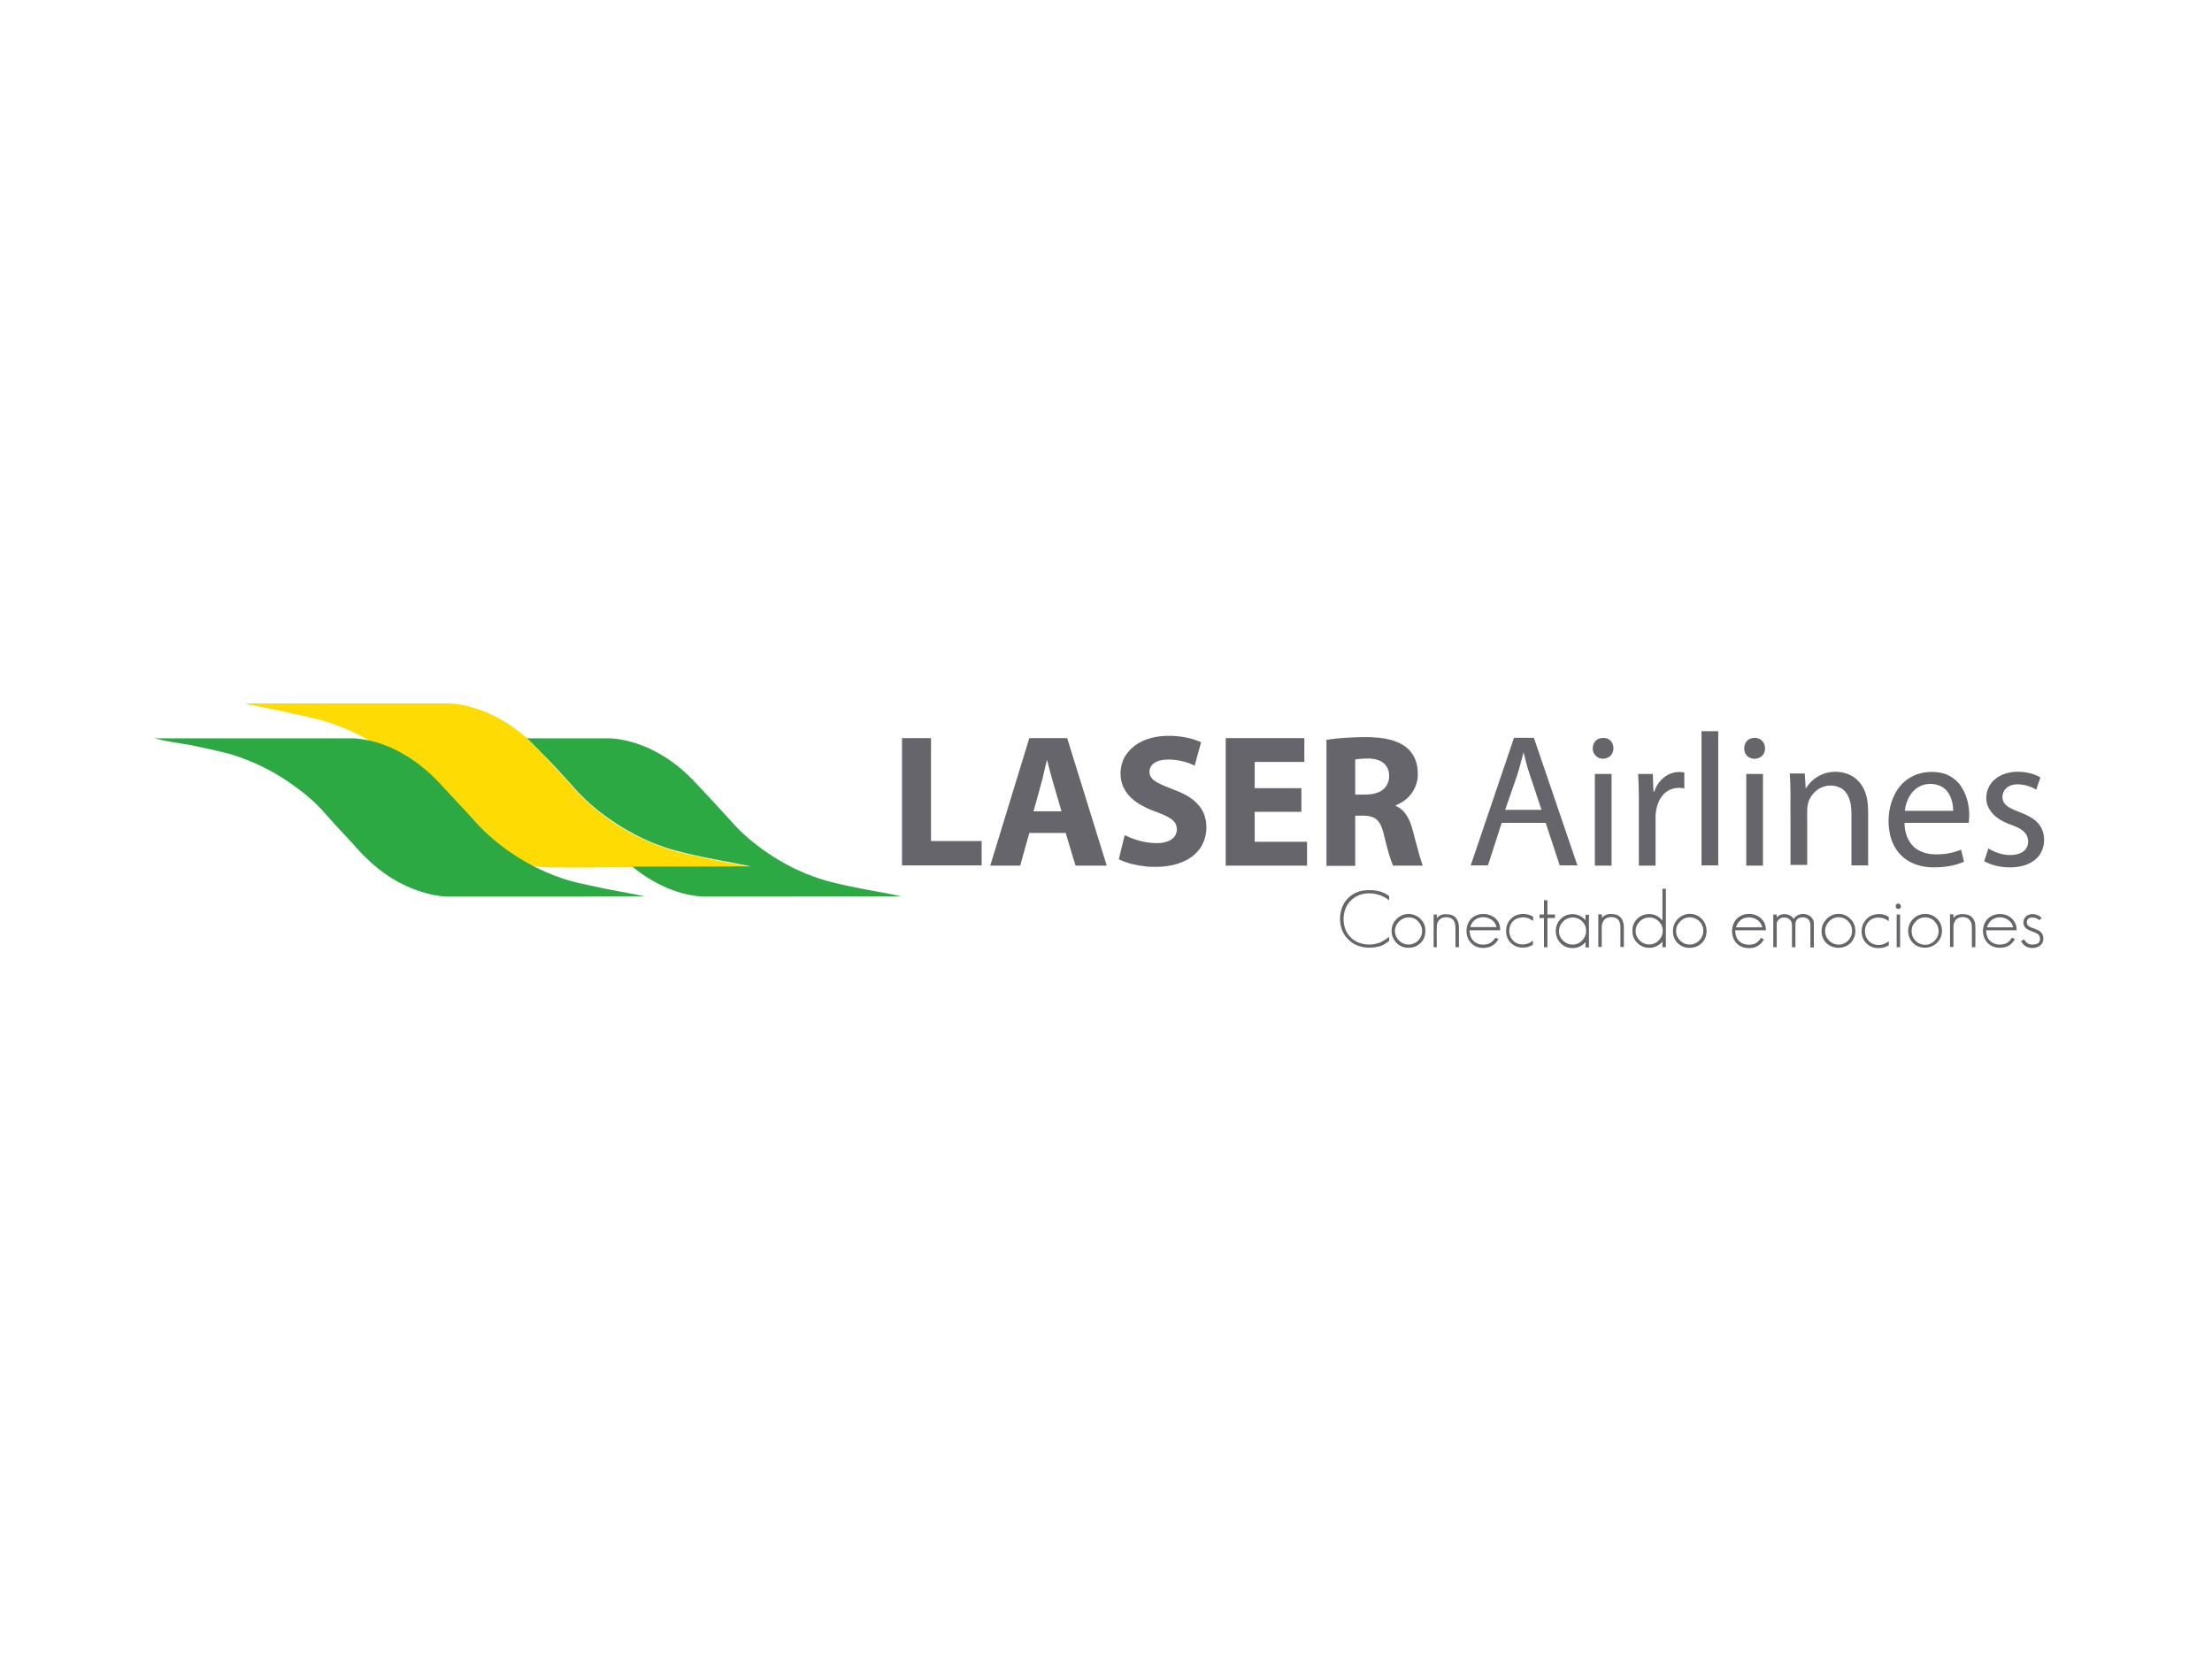
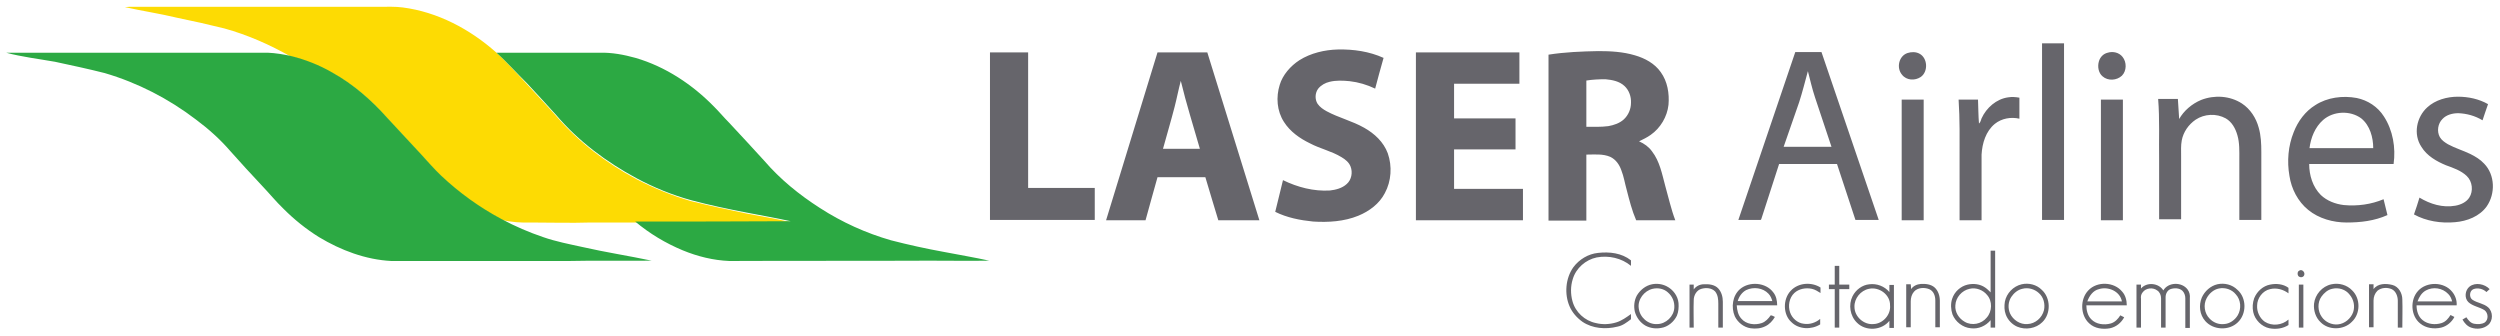
- <svg xmlns="http://www.w3.org/2000/svg" version="1.0" id="katman_1" x="0px" y="0px" viewBox="0 0 900 675" style="enable-background:new 0 0 900 675;" xml:space="preserve">
+ <svg xmlns="http://www.w3.org/2000/svg" version="1.0" id="katman_1" x="0px" y="0px" viewBox="60.9 284.1 773 103.8" style="enable-background:new 0 0 773 103.8;" xml:space="preserve">
  <style type="text/css">
	.st0{fill:#FDDB03;}
	.st1{fill:#66656B;}
	.st2{fill:#2CA943;}
</style>
  <g>
    <path class="st0" d="M99.5,286.3c0.9-0.1,1.8-0.1,2.7-0.1c25.4,0,50.8,0,76.2,0c2.3,0,4.7-0.1,7,0.2c10.8,1.4,20.8,6.7,28.9,13.9   c3.4,3,6.4,6.5,9.5,9.8c3,3.3,6.1,6.5,9.1,9.9c6.9,8,15.4,14.5,24.8,19.5c5.4,2.8,11,5.1,16.9,6.8c5.6,1.4,11.3,2.6,17,3.8   c4.6,0.9,9.2,1.6,13.8,2.7c-16,0.1-32.1,0.1-48.1,0.1c-4.6,0-9.2,0-13.8,0c-6.2,0.2-12.3,0-18.5,0c-3,0.1-6-0.1-8.9-0.8   c-6.8-3.6-13.2-8.1-18.8-13.5c-2.2-2-4.1-4.4-6.2-6.6c-3.5-3.8-7-7.6-10.5-11.3c-4.9-5.6-10.5-10.5-17-14c-4-2.2-8.3-4-12.8-5.1   c-6.5-3.7-13.3-6.7-20.5-8.7c-4.8-1.2-9.7-2.3-14.6-3.3C110.3,288.3,104.9,287.5,99.5,286.3L99.5,286.3z" />
    <path class="st1" d="M692.3,297.5c2.3,0,4.5,0,6.8,0c0,18.2,0,36.4,0,54.6c-2.3,0-4.6,0-6.8,0C692.3,333.9,692.3,315.7,692.3,297.5    M462.7,302.7c3.5-2.2,7.8-3.2,11.9-3.3c4.8-0.1,9.7,0.6,14.1,2.6c-0.9,3.2-1.8,6.4-2.6,9.5c-2.5-1.2-5.2-2-7.9-2.3   c-2.1-0.2-4.2-0.3-6.2,0.2c-1.3,0.3-2.6,1-3.5,2.1c-1,1.3-1.1,3.3-0.2,4.7c0.7,1,1.7,1.7,2.8,2.3c3.7,2,7.9,3,11.6,5.1   c3.2,1.8,6,4.4,7.3,7.9c1.4,4,1.1,8.6-0.9,12.3c-1.7,3.3-4.8,5.6-8.2,7c-4.4,1.8-9.3,2.1-14,1.8c-4-0.4-8.1-1.2-11.7-3   c0.8-3.2,1.6-6.5,2.4-9.8c4.5,2.2,9.5,3.5,14.5,3.2c1.8-0.2,3.8-0.7,5.2-2c1.5-1.3,1.9-3.6,1.2-5.4c-0.5-1.3-1.6-2.2-2.8-2.9   c-3.1-1.9-6.6-2.6-9.8-4.3c-3.1-1.5-6.1-3.6-8-6.6c-2.2-3.4-2.5-7.7-1.3-11.5C457.5,307.3,459.9,304.5,462.7,302.7 M539.7,301   c5.1-0.8,10.2-1,15.4-1.1c3.8,0,7.6,0.2,11.3,1.3c3.1,0.9,6.1,2.5,8,5.2c2.1,2.9,2.7,6.6,2.4,10.1c-0.4,3.7-2.5,7.2-5.5,9.3   c-1.1,0.8-2.4,1.4-3.6,2c1.6,0.7,3,1.7,4,3.1c2.4,3.1,3.1,7,4.1,10.7c1,3.5,1.8,7.2,3.1,10.6c-4,0-8,0-12.1,0   c-1.3-3-2.1-6.2-2.9-9.3c-0.6-2.1-0.9-4.2-1.7-6.2c-0.6-1.7-1.7-3.3-3.4-4.1c-2.3-1-4.9-0.7-7.4-0.7c0,6.8,0,13.6,0,20.4   c-3.9,0-7.8,0-11.7,0C539.7,335.1,539.7,318,539.7,301 M551.4,309c0,4.8,0,9.5,0,14.3c2.3,0,4.5,0.1,6.8-0.2   c1.7-0.3,3.5-0.9,4.8-2.1c1.4-1.3,2.2-3.2,2.2-5.1c0.1-1.9-0.6-3.9-2-5.2c-1.6-1.5-3.8-1.9-5.9-2.1   C555.3,308.6,553.3,308.7,551.4,309 M367,300.3c3.9,0,7.9,0,11.8,0c0,14,0,28,0,41.9c6.9,0,13.7,0,20.6,0c0,3.3,0,6.6,0,9.9   c-10.8,0-21.6,0-32.4,0C367,334.9,367,317.6,367,300.3 M418.8,300.3c5.1,0,10.3,0,15.4,0c5.4,17.3,10.7,34.6,16.1,51.9   c-4.2,0-8.5,0-12.7,0c-1.3-4.4-2.7-8.8-4-13.3c-4.9,0-9.9,0-14.8,0c-1.2,4.4-2.5,8.8-3.7,13.3c-4.1,0-8.1,0-12.2,0   C408.2,334.8,413.5,317.6,418.8,300.3 M424.1,317.1c-1.1,4.3-2.4,8.6-3.6,13c3.8,0,7.6,0,11.4,0c-2-7-4.2-13.9-5.9-21   C425.3,311.7,424.8,314.4,424.1,317.1 M498.7,300.3c10.7,0,21.3,0,32,0c0,3.2,0,6.5,0,9.7c-6.7,0-13.5,0-20.2,0c0,3.6,0,7.1,0,10.7   c6.3,0,12.7,0,19,0c0,3.2,0,6.4,0,9.6c-6.3,0-12.7,0-19,0c0,4.1,0,8.1,0,12.2c7.1,0,14.2,0,21.3,0c0,3.2,0,6.5,0,9.7   c-11,0-22.1,0-33.1,0C498.7,334.9,498.7,317.6,498.7,300.3 M598.4,352.1c5.9-17.3,11.7-34.6,17.6-51.9c2.7,0,5.4,0,8.1,0   c5.9,17.3,11.8,34.6,17.7,51.9c-2.4,0-4.8,0-7.2,0c-1.9-5.8-3.8-11.6-5.7-17.3c-6,0-11.9,0-17.9,0c-1.8,5.6-3.6,11.1-5.4,16.7   c-0.1,0.2-0.1,0.7-0.5,0.6C602.8,352.1,600.6,352.1,598.4,352.1 M617.2,315.7c-1.6,4.6-3.2,9.2-4.8,13.8c4.9,0,9.9,0,14.8,0   c-1.7-5.1-3.4-10.2-5.1-15.3c-0.9-2.7-1.5-5.4-2.2-8.1C619,309.4,618.2,312.6,617.2,315.7 M650.7,300.5c1.2-0.4,2.6-0.4,3.7,0.2   c2.5,1.3,2.8,5.5,0.4,7.2c-1.8,1.2-4.4,1.1-5.8-0.7C647.2,305.1,648,301.4,650.7,300.5 M712.6,300.4c1.6-0.5,3.5-0.1,4.6,1.3   c1.3,1.6,1.3,4.3-0.2,5.8c-1.6,1.5-4.3,1.7-6,0.2c-1.3-1.1-1.6-3.1-1.1-4.7C710.3,301.7,711.3,300.7,712.6,300.4 M681.8,314.2   c1.2-0.2,2.3-0.1,3.5,0.1c0,2.2,0,4.3,0,6.5c-2.6-0.6-5.5-0.1-7.6,1.6c-2.8,2.3-3.9,6-4.1,9.5c0,6.8,0,13.5,0,20.3   c-2.3,0-4.5,0-6.8,0c0-6.4,0-12.8,0-19.2c0-6,0.1-12-0.3-18.1c2,0,4,0,6,0c0.1,2.5,0.1,5,0.3,7.4c0.5-0.4,0.6-1.1,0.8-1.6   C675.1,317.4,678.2,314.7,681.8,314.2 M741.5,315c4.1-1.6,8.9-1.3,12.6,1.1c2.6,1.7,4.4,4.5,5.2,7.5c0.7,2.4,0.8,5,0.8,7.5   c0,7,0,14,0,21c-2.3,0-4.6,0-6.8,0c0-6.3,0-12.5,0-18.8c0-2.5,0.1-5-0.6-7.4c-0.6-2.1-1.7-4.1-3.6-5.2c-2.9-1.6-6.6-1.4-9.3,0.4   c-2.2,1.5-3.8,3.8-4.3,6.4c-0.3,1.6-0.2,3.2-0.2,4.8c0,6.5,0,13.1,0,19.6c-2.3,0-4.6,0-6.8,0c0-6.1,0-12.2,0-18.3   c-0.1-6.3,0.2-12.6-0.3-18.9c2,0,4,0,6.1,0c0.1,2.1,0.3,4.1,0.4,6.2C736.1,318.4,738.6,316.2,741.5,315 M776.8,316.6   c3.7-2.4,8.5-3,12.8-2.2c3.4,0.7,6.5,2.7,8.4,5.7c2.8,4.3,3.7,9.7,3,14.7c-8.7,0-17.4,0-26.1,0c0,3.5,1.1,7.1,3.6,9.6   c1.9,1.8,4.5,2.8,7.1,3.1c4.2,0.4,8.5-0.2,12.3-1.8c0.4,1.6,0.8,3.3,1.2,4.9c-4,1.8-8.3,2.3-12.6,2.3c-4.2,0-8.6-1.2-11.9-3.9   c-3.2-2.6-5.2-6.5-5.8-10.5c-0.8-4.5-0.4-9.3,1.3-13.5C771.4,321.6,773.7,318.5,776.8,316.6 M779.2,321.2c-2.5,2.2-3.8,5.5-4.2,8.7   c6.6,0,13.2,0,19.7,0c0-3.3-1-7-3.7-9.2C787.6,318.2,782.4,318.4,779.2,321.2 M811.4,317.3c2.5-2.3,6.1-3.3,9.5-3.3   c3.2,0,6.5,0.7,9.3,2.3c-0.6,1.6-1.1,3.3-1.7,5c-2.3-1.4-4.9-2.1-7.5-2.2c-1.8,0-3.7,0.5-4.9,1.8c-1.4,1.4-1.8,3.8-0.8,5.6   c0.6,1,1.5,1.6,2.5,2.2c2.2,1.2,4.6,1.9,6.9,3c1.6,0.8,3.1,1.7,4.3,3c3.4,3.5,3.5,9.3,0.8,13.2c-2.2,3.1-6.1,4.6-9.8,4.9   c-4.3,0.4-8.9-0.3-12.7-2.4c0.6-1.7,1.2-3.5,1.7-5.2c3.3,2,7.2,3.2,11.1,2.5c1.7-0.3,3.4-1.1,4.3-2.5c1.3-2,1-5-0.8-6.7   c-1.8-1.7-4.2-2.5-6.4-3.3c-2.9-1.2-5.9-2.9-7.6-5.7C807,325.6,808.1,320.3,811.4,317.3 M648.9,314.9c2.3,0,4.6,0,6.8,0   c0,12.4,0,24.8,0,37.3c-2.3,0-4.6,0-6.8,0C648.9,339.7,648.9,327.3,648.9,314.9 M710.5,314.9c2.3,0,4.5,0,6.8,0   c0,12.4,0,24.9,0,37.3c-2.3,0-4.5,0-6.8,0C710.5,339.7,710.5,327.3,710.5,314.9 M676.4,361.6c0.5,0,0.9,0,1.4,0   c0,7.9,0,15.9,0,23.8c-0.5,0-0.9,0-1.4,0c0-0.8,0-1.5,0-2.3c-1.5,1.8-3.8,2.8-6.1,2.5c-2.5-0.2-4.8-2-5.7-4.3   c-0.5-1.5-0.6-3.3-0.1-4.8c0.7-2.2,2.6-3.9,4.8-4.4c1.8-0.4,3.8-0.2,5.4,0.9c0.6,0.4,1.2,1,1.7,1.5   C676.4,370.2,676.4,365.9,676.4,361.6 M669.9,373.4c-2.4,0.5-4.3,2.7-4.4,5.1c-0.2,2.1,1.1,4.1,2.9,5.1c2.2,1.3,5.2,0.7,6.8-1.3   c1.7-1.9,1.8-5.1,0.1-7C674.1,373.8,671.9,372.9,669.9,373.4 M547.4,366.7c1.8-2.4,4.6-4.1,7.6-4.4c3.5-0.4,7.3,0,10.2,2.3   c0,0.6,0,1.2,0,1.7c-2.9-2.4-6.9-3.3-10.6-2.6c-3.4,0.7-6.4,3.3-7.4,6.7c-0.7,2.2-0.7,4.6-0.1,6.8c0.9,3.4,3.8,6.1,7.3,6.8   c2,0.5,4.2,0.4,6.2-0.2c1.7-0.5,3.2-1.6,4.6-2.6c0,0.5,0,1.1,0,1.6c-1.3,1-2.6,2-4.2,2.3c-3.6,0.9-7.7,0.6-10.8-1.5   c-1.7-1.2-3.2-2.9-4-4.8C544.6,375.1,544.9,370.2,547.4,366.7 M628.2,366.3c0.4,0,0.9,0,1.4,0c0,1.9,0,3.9,0,5.8c1,0,2.1,0,3.1,0   c0,0.5,0,0.9,0,1.4c-1,0-2.1,0-3.1,0c0,4,0,8,0,11.9c-0.5,0-0.9,0-1.4,0c0-4,0-8,0-11.9c-0.6,0-1.2,0-1.8,0c0-0.5,0-0.9,0-1.4   c0.6,0,1.2,0,1.8,0C628.2,370.2,628.2,368.2,628.2,366.3 M771.8,367.8c0.8-0.6,1.8,0.4,1.6,1.2c-0.1,0.7-0.9,1-1.5,0.7   C771.2,369.5,771.1,368.1,771.8,367.8 M571.7,372c1.5-0.3,3.1-0.1,4.5,0.6c2,1,3.5,3,3.7,5.2c0.1,1.3,0,2.7-0.5,3.9   c-0.9,1.9-2.8,3.5-4.9,3.8c-1.6,0.3-3.3,0.1-4.8-0.7c-1.6-0.9-2.8-2.5-3.3-4.3c-0.4-1.7-0.2-3.5,0.6-5   C568,373.8,569.7,372.4,571.7,372 M571.9,373.4c-2.6,0.6-4.7,3.3-4.3,6c0.3,2.8,2.9,5.1,5.7,4.9c2.7,0,5.2-2.4,5.3-5.1   c0.1-1.8-0.6-3.5-2-4.7C575.4,373.4,573.6,373,571.9,373.4 M584.6,373.6c0.7-1,1.9-1.6,3.1-1.6c1.6-0.1,3.4,0.1,4.5,1.3   c1,1.1,1.4,2.6,1.4,4.1c0,2.7,0,5.4,0,8c-0.5,0-0.9,0-1.4,0c0-2.5,0-4.9,0-7.4c0-1.3-0.1-2.7-1-3.8c-1.1-1.1-2.8-1.2-4.2-0.8   c-1.5,0.4-2.4,2-2.4,3.5c-0.1,2.8,0,5.7,0,8.5c-0.4,0-0.9,0-1.3,0c0-4.4,0-8.9,0-13.3c0.4,0,0.9,0,1.3,0   C584.6,372.6,584.6,373.1,584.6,373.6 M598.9,373.5c2.9-2.5,8-2.1,10.3,1c0.9,1.1,1.2,2.6,1.2,4c-4.2,0-8.3,0-12.5,0   c0.1,1.5,0.4,3,1.4,4.1c1.5,1.8,4.2,2.1,6.3,1.4c1.2-0.4,2.1-1.4,2.8-2.4c0.4,0,0.9,0.3,1.3,0.5c-0.7,1.2-1.7,2.3-3,2.9   c-1.4,0.7-3,0.8-4.5,0.6c-2.1-0.3-4-1.8-4.9-3.7C596.1,379.1,596.6,375.5,598.9,373.5 M600.8,373.8c-1.3,0.7-2.2,2-2.6,3.4   c3.6,0,7.1,0,10.7,0c-0.2-0.8-0.6-1.7-1.2-2.3C606,373.1,603.1,372.7,600.8,373.8 M614.6,374c2.3-2.5,6.4-2.8,9.2-1   c0,0.6,0,1.1,0,1.7c-0.8-0.5-1.7-1.1-2.7-1.3c-1.9-0.4-4,0-5.4,1.3c-1.6,1.5-2,4-1.3,6c0.6,1.8,2.3,3.3,4.2,3.5   c1.8,0.3,3.7-0.3,5.1-1.5c0,0.6,0,1.2,0,1.7c-2.7,1.7-6.6,1.6-8.9-0.7C612.2,381.4,612.1,376.6,614.6,374 M633.7,375.7   c1-2,3-3.5,5.2-3.7c2.3-0.3,4.7,0.6,6.2,2.4c0-0.7,0-1.5,0-2.2c0.5,0,0.9,0,1.4,0c0,4.4,0,8.9,0,13.3c-0.5,0-0.9,0-1.4,0   c0-0.7,0-1.5,0-2.2c-2.4,3-7.3,3.3-10,0.6C632.9,381.8,632.4,378.3,633.7,375.7 M638.8,373.4c-2.6,0.5-4.6,3-4.5,5.6   c0,3,2.9,5.6,5.9,5.3c2.9-0.1,5.4-2.9,5.1-5.8C645.4,375.3,642,372.7,638.8,373.4 M651.8,373.5c0.7-1,1.8-1.5,3-1.6   c1.5-0.1,3.2,0.1,4.3,1.1c1.1,1,1.6,2.6,1.6,4.1c0,2.7,0,5.5,0,8.2c-0.5,0-0.9,0-1.4,0c0-2.8,0-5.5,0-8.3c0-1.4-0.5-2.9-1.9-3.5   c-1.5-0.6-3.6-0.5-4.7,0.8c-0.7,0.8-1,1.9-1,3c0,2.7,0,5.4,0,8c-0.5,0-0.9,0-1.4,0c0-4.4,0-8.9,0-13.3c0.5,0,0.9,0,1.4,0   C651.8,372.6,651.8,373.1,651.8,373.5 M686,372c2.2-0.5,4.6,0.1,6.2,1.7c2.8,2.5,2.9,7.4,0.2,10c-2,2-5.2,2.5-7.8,1.4   c-1.6-0.7-2.9-2.1-3.5-3.7c-0.5-1.3-0.5-2.7-0.3-4C681.3,374.8,683.4,372.6,686,372 M686.2,373.4c-1.4,0.3-2.6,1.3-3.4,2.5   c-1,1.5-1.1,3.5-0.4,5.1c0.9,2,3.1,3.5,5.4,3.3c2.4-0.1,4.5-1.9,5.1-4.3c0.4-1.9-0.1-4-1.6-5.3C690,373.5,688,372.9,686.2,373.4    M706.6,373.9c2.7-2.9,8-2.7,10.5,0.4c1,1.1,1.4,2.7,1.4,4.2c-4.2,0-8.3,0-12.5,0c0,1.5,0.4,3.2,1.5,4.3c1.5,1.6,4,1.9,6.1,1.3   c1.3-0.4,2.2-1.4,2.9-2.5c0.4,0.2,0.8,0.4,1.2,0.6c-0.9,1.7-2.5,3-4.4,3.4c-2.2,0.4-4.7,0.1-6.4-1.5   C704.1,381.6,704,376.6,706.6,373.9 M709.9,373.5c-1.8,0.4-3,2.1-3.6,3.8c3.6,0,7.2,0,10.7,0C716.4,374.1,712.7,372.6,709.9,373.5    M722.9,373.3c1.8-2.1,5.5-1.7,6.9,0.6c1.5-2.6,5.7-2.7,7.5-0.3c0.6,0.8,0.8,1.8,0.7,2.7c0,3.1,0,6.1,0,9.2c-0.5,0-0.9,0-1.4,0   c0-3.1,0-6.1,0-9.2c0-0.8-0.3-1.7-0.9-2.3c-1-0.9-2.5-0.9-3.7-0.5c-1,0.4-1.5,1.5-1.5,2.5c0,3.1,0,6.2,0,9.4c-0.5,0-0.9,0-1.4,0   c0-3,0-6.1,0-9.1c0-0.9-0.4-1.9-1.2-2.4c-1.3-1-3.5-0.8-4.5,0.6c-0.5,0.6-0.6,1.3-0.5,2c0,3,0,5.9,0,8.9c-0.5,0-0.9,0-1.4,0   c0-4.4,0-8.9,0-13.3c0.5,0,0.9,0,1.4,0C722.9,372.5,722.9,372.9,722.9,373.3 M746.5,372c2.2-0.5,4.6,0.1,6.2,1.7   c2.9,2.5,2.9,7.5,0.1,10.1c-2.7,2.6-7.5,2.4-10-0.4c-1.8-2-2.1-4.9-1.1-7.3C742.6,374.1,744.4,372.5,746.5,372 M747,373.3   c-1.6,0.3-3,1.5-3.8,3c-1.1,2-0.7,4.7,0.9,6.3c1.1,1.2,2.8,1.9,4.5,1.7c1.7-0.1,3.3-1.2,4.2-2.7c1.2-2,1-4.8-0.6-6.5   C751,373.6,748.9,372.9,747,373.3 M762.8,372.1c1.9-0.4,4.1-0.2,5.7,1c0,0.6,0,1.1,0,1.7c-1.6-1.2-3.7-1.8-5.7-1.3   c-2.3,0.5-4,2.8-4,5.1c-0.1,1.9,0.8,3.9,2.4,5c2.2,1.4,5.3,1.1,7.3-0.7c0,0.6,0,1.2,0,1.7c-1.7,1.1-3.9,1.4-5.9,1   c-2.4-0.5-4.5-2.6-5-5c-0.3-1.4-0.2-2.9,0.3-4.3C758.8,374.1,760.7,372.5,762.8,372.1 M781.8,372c2.3-0.5,4.8,0.2,6.4,1.9   c2.6,2.5,2.6,7.2-0.1,9.7c-2.5,2.6-7.2,2.7-9.7,0.1c-1.5-1.4-2.2-3.6-2-5.7C776.7,375.2,778.9,372.6,781.8,372 M782,373.4   c-1.4,0.3-2.5,1.3-3.3,2.4c-1.3,1.8-1.2,4.5,0.1,6.3c1.1,1.6,3.1,2.5,5,2.3c2.1-0.2,4-1.8,4.7-3.8c0.6-1.8,0.2-3.9-1.1-5.4   C786.2,373.6,784,372.9,782,373.4 M794.8,373.5c1.3-1.8,3.8-1.8,5.8-1.3c2,0.5,3.1,2.6,3.1,4.5c0.1,2.9,0,5.8,0,8.7   c-0.5,0-0.9,0-1.4,0c0-2.8,0-5.5,0-8.3c0-1.4-0.6-3-1.9-3.6c-1.4-0.6-3.2-0.5-4.4,0.5c-0.8,0.8-1.2,1.9-1.2,3c0,2.8,0,5.5,0,8.3   c-0.5,0-0.9,0-1.4,0c0-4.4,0-8.9,0-13.3c0.5,0,0.9,0,1.4,0C794.8,372.6,794.8,373.1,794.8,373.5 M808.6,374c2.7-2.9,8-2.8,10.5,0.3   c1,1.2,1.5,2.7,1.4,4.2c-4.1,0-8.3,0-12.4,0c0,1.7,0.5,3.5,1.9,4.6c1.6,1.3,3.9,1.5,5.8,0.9c1.3-0.4,2.1-1.4,2.8-2.5   c0.4,0.2,0.8,0.4,1.2,0.6c-0.8,1.6-2.4,2.9-4.1,3.3c-2.2,0.5-4.7,0.2-6.5-1.3C806.3,381.8,806,376.8,808.6,374 M811,373.9   c-1.3,0.7-2.1,2-2.6,3.4c3.6,0,7.2,0,10.7,0c-0.2-0.9-0.6-1.7-1.2-2.3C816.1,373.1,813.2,372.7,811,373.9 M824.5,372.7   c1.8-1.4,4.7-0.8,6.2,0.8c-0.3,0.3-0.7,0.6-1,0.9c-1-1-2.7-1.4-4-0.9c-1.3,0.5-1.4,2.6-0.3,3.3c1.5,1,3.4,1.1,4.8,2.3   c1.6,1.4,1.6,4.2,0,5.5c-1.4,1.2-3.5,1.4-5.2,0.8c-1.2-0.4-2.1-1.4-2.7-2.5c0.4-0.2,0.8-0.5,1.2-0.7c0.6,0.9,1.3,1.8,2.4,2   c1.1,0.2,2.3,0.2,3.3-0.4c1.2-0.9,1.1-2.9-0.1-3.8c-1.6-1-3.6-1.2-5-2.5C822.8,376.2,823.1,373.8,824.5,372.7 M771.7,372.1   c0.4,0,0.9,0,1.4,0c0,4.4,0,8.9,0,13.3c-0.5,0-0.9,0-1.4,0C771.7,381,771.7,376.6,771.7,372.1L771.7,372.1z" />
    <path class="st2" d="M62.8,300.4c27,0,53.9,0,80.9,0c2.4,0.1,4.8,0.5,7.1,1c4.5,1.1,8.8,2.8,12.8,5.1c6.5,3.6,12.1,8.5,17,14   c3.5,3.8,7,7.5,10.5,11.3c2,2.2,4,4.5,6.2,6.6c5.6,5.3,12,9.9,18.8,13.5c4.1,2.2,8.3,4,12.7,5.5c4,1.4,8.2,2.2,12.3,3.1   c7,1.6,14.2,2.7,21.3,4.2c-8.6,0.1-17.1-0.1-25.7,0.1c-18.3,0-36.6,0-54.8,0c-7.9-0.4-15.6-3.3-22.4-7.4c-4-2.5-7.6-5.4-10.9-8.7   c-2.4-2.3-4.5-4.9-6.8-7.3c-3.3-3.5-6.5-7-9.7-10.6c-3.2-3.7-6.8-6.9-10.7-9.8c-8.4-6.4-17.9-11.3-28.1-14.3   c-5.1-1.3-10.3-2.4-15.4-3.5C72.8,302.3,67.7,301.7,62.8,300.4 M214.4,300.4c10.6,0,21.3,0,31.9,0c3.8-0.1,7.5,0.6,11.1,1.6   c9.3,2.7,17.7,8.3,24.4,15.2c1.6,1.6,3,3.3,4.6,4.9c3.6,3.9,7.2,7.7,10.8,11.7c4.9,5.7,10.8,10.5,17.2,14.6c6.8,4.4,14.3,7.8,22,10   c5.4,1.4,10.9,2.6,16.4,3.6c4.7,0.9,9.4,1.7,14,2.7c-6.1,0.1-12.3,0-18.5,0c-20.6,0.1-41.3,0-61.9,0.1c-4.9-0.2-9.8-1.4-14.4-3.3   c-5.3-2.2-10.3-5.2-14.7-8.9c16,0,32.1,0,48.1-0.1c-4.6-1-9.2-1.8-13.8-2.7c-5.7-1.1-11.4-2.3-17-3.8c-5.8-1.6-11.5-3.9-16.9-6.8   c-9.3-5-17.9-11.4-24.8-19.5c-3-3.3-6-6.6-9.1-9.9C220.8,306.9,217.8,303.4,214.4,300.4L214.4,300.4z" />
  </g>
</svg>
